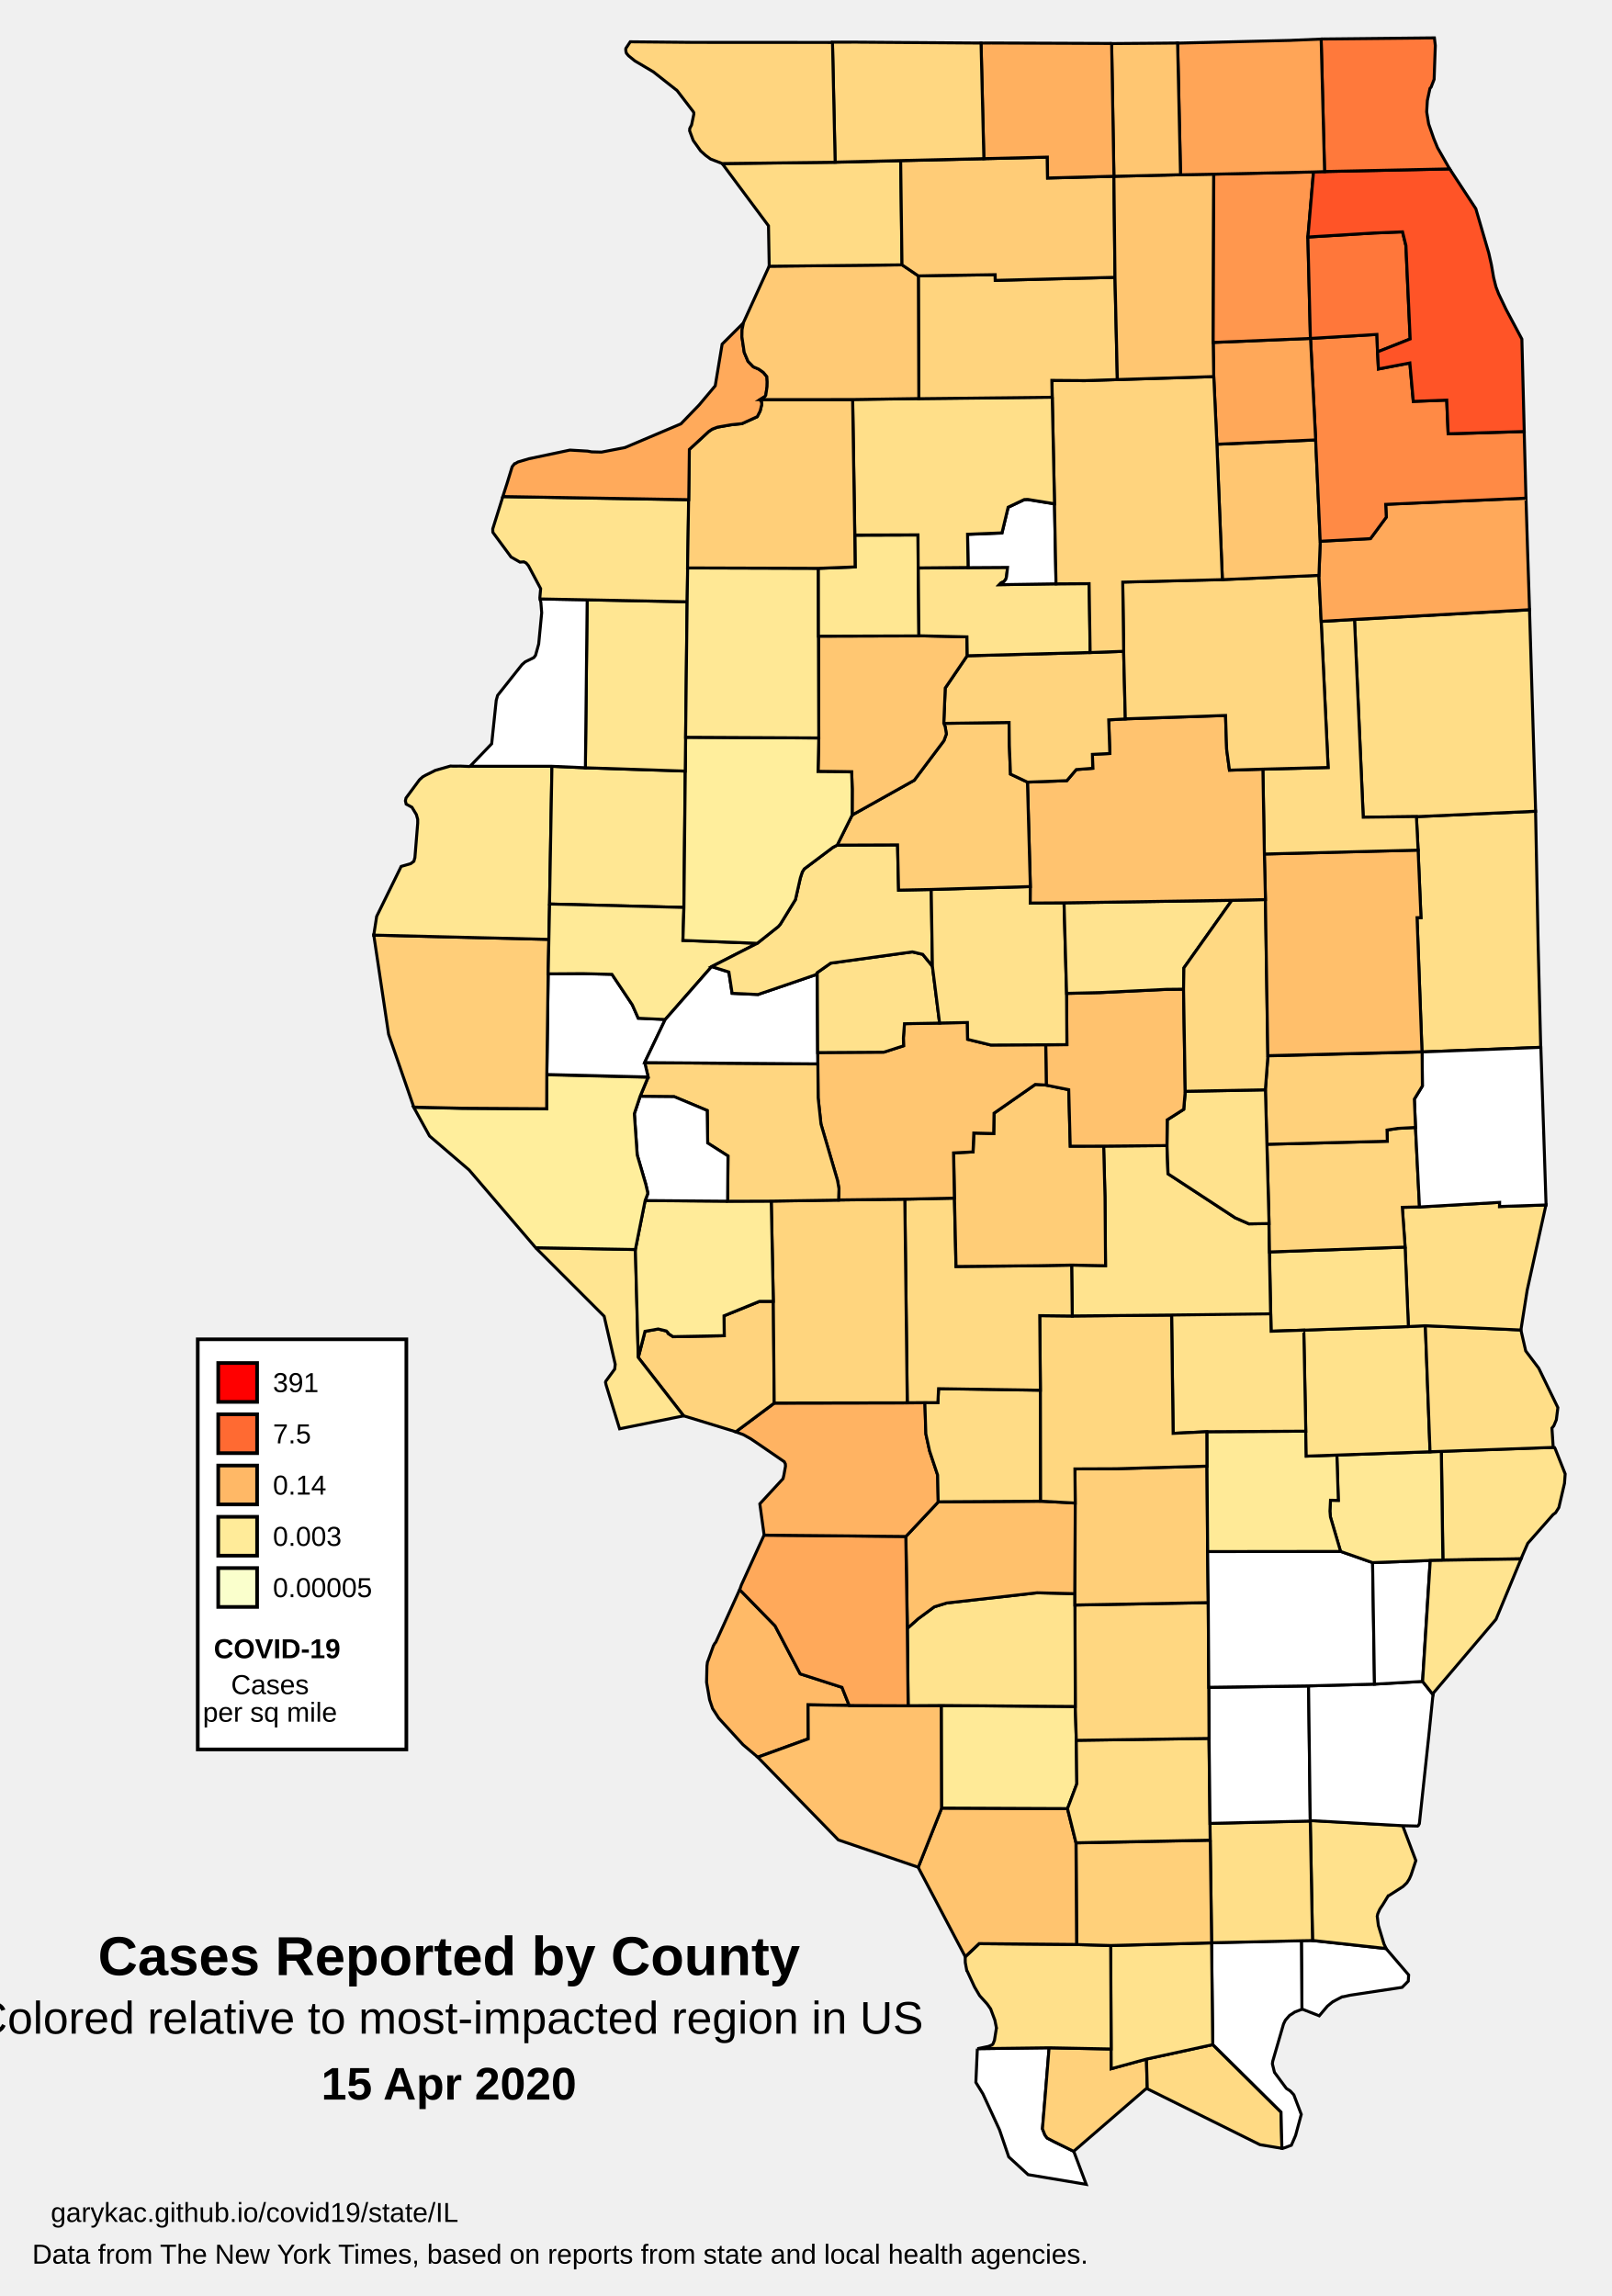
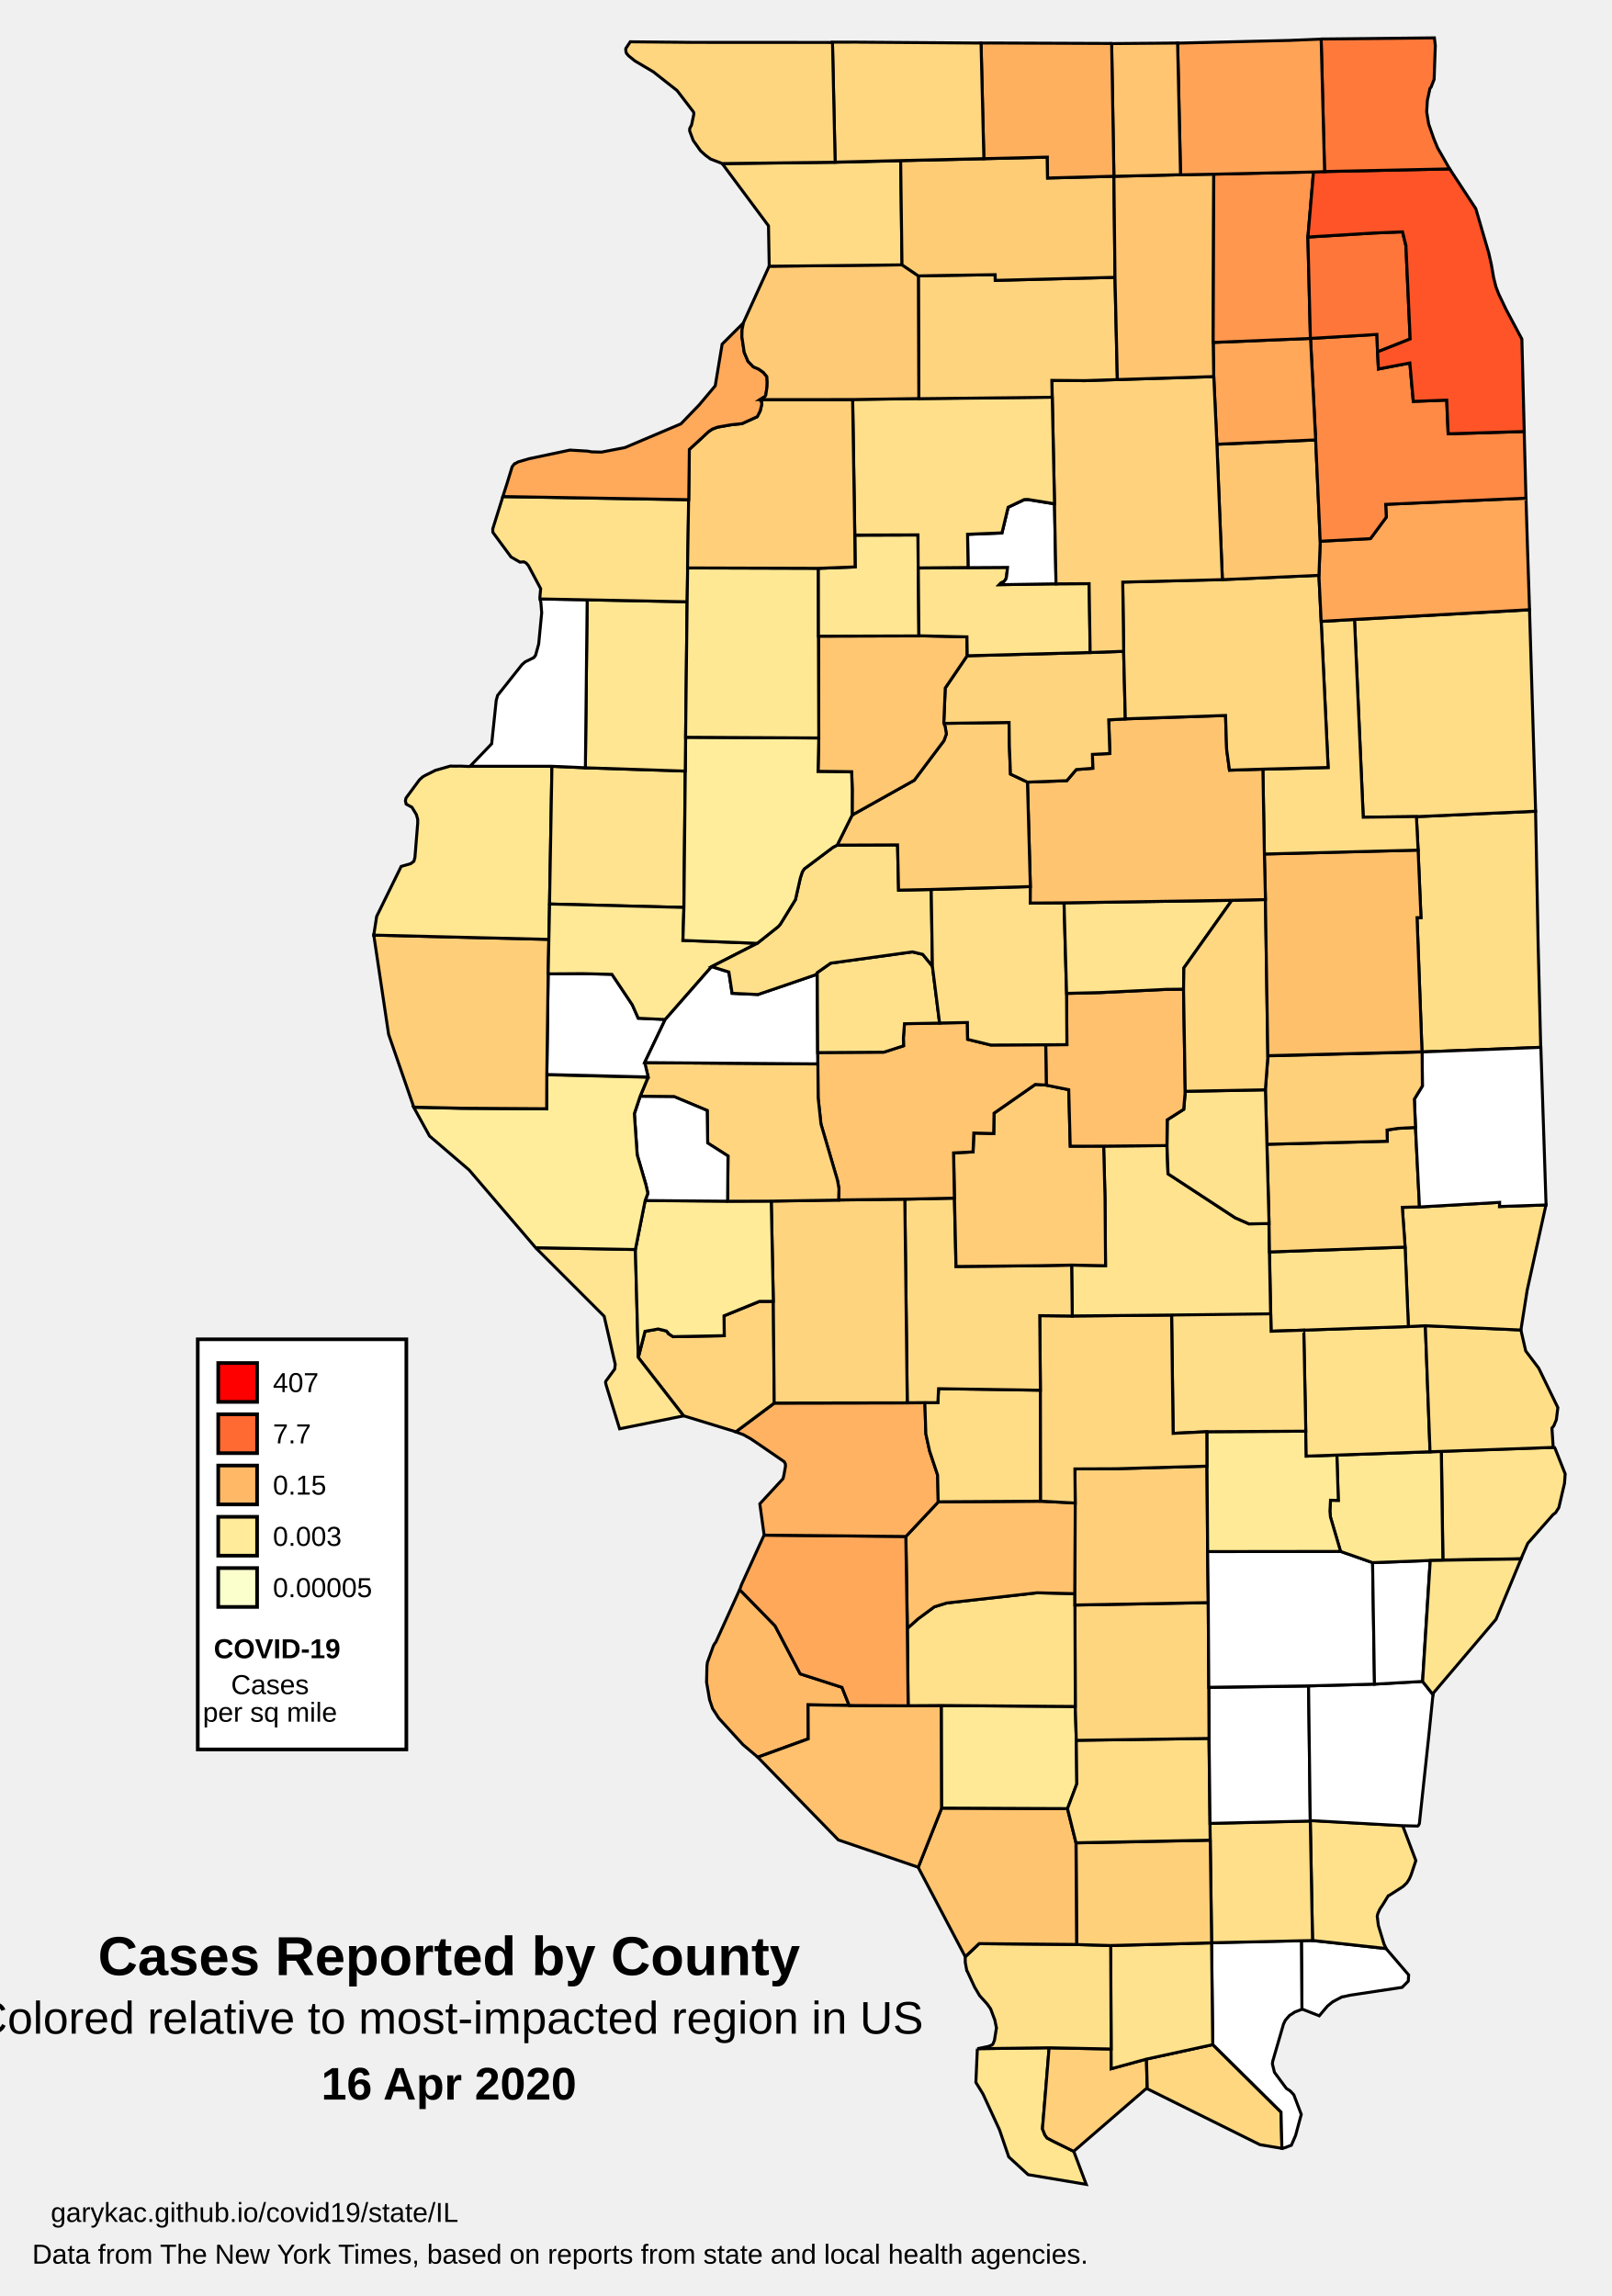
<svg xmlns="http://www.w3.org/2000/svg" width="440" height="627.07" version="1.0" id="svg2">
  <defs id="defs9439" />
  <style id="style6">
  #counties {fill:#d0d0d0;stroke:#000;stroke-width:.178;} 
  #borders {fill:none;stroke:#221e1f;stroke-width:.891;} 
  #separator {fill:none;stroke:#a9a9a9;stroke-width:2.318;}
  #legend-1 {fill:#ff0000;}
  #legend-2 {fill:#ff6a32;}
  #legend-3 {fill:#ffb866;}
  #legend-4 {fill:#ffeb99;}
  #legend-5 {fill:#faffcc;}
  #c17031 {fill:#ff5427;}
  #c17033 {fill:#ffde88;}
  #c17035 {fill:#ffe28d;}
-   #c17037 {fill:#ffc671;}
-   #c17039 {fill:#ffe38f;}
+   #c17037 {fill:#ffc570;}
+   #c17039 {fill:#ffe38e;}
  #c17199 {fill:#ffd07a;}
  #c17197 {fill:#ff8a45;}
  #c17195 {fill:#ffca75;}
-   #c17175 {fill:#ffe792;}
+   #c17175 {fill:#ffe692;}
  #c17177 {fill:#ffd781;}
  #c17173 {fill:#ffe38e;}
  #c17179 {fill:#ffce78;}
-   #c17189 {fill:#ffe38e;}
+   #c17189 {fill:#ffe08b;}
  #c17181 {fill:#ffe08a;}
  #c17183 {fill:#ffde88;}
  #c17185 {fill:#ffe490;}
  #c17187 {fill:#ffe692;}
  #c17165 {fill:#ffdf89;}
-   #c17163 {fill:#ffa95a;}
-   #c17161 {fill:#ffaa5b;}
-   #c17169 {fill:#ffea97;}
-   #c17153 {fill:#ffd17b;}
+   #c17163 {fill:#ffa85a;}
+   #c17161 {fill:#ffa95a;}
+   #c17169 {fill:#ffe996;}
+   #c17153 {fill:#ffcf79;}
  #c17157 {fill:#ffc16d;}
-   #c17159 {fill:#ffe895;}
-   #c17081 {fill:#ffd781;}
-   #c17083 {fill:#ffd37d;}
-   #c17085 {fill:#ffd57f;}
+   #c17159 {fill:#ffe894;}
+   #c17081 {fill:#ffd680;}
+   #c17083 {fill:#ffd47d;}
+   #c17085 {fill:#ffd680;}
  #c17087 {fill:#ffe28d;}
  #c17089 {fill:#ff974e;}
-   #c17149 {fill:#ffee9c;}
-   #c17147 {fill:#ffd983;}
+   #c17149 {fill:#ffed9b;}
+   #c17147 {fill:#ffd781;}
  #c17093 {fill:#ffa859;}
-   #c17091 {fill:#ffa95a;}
+   #c17091 {fill:#ffa859;}
  #c17097 {fill:#ff793b;}
-   #c17095 {fill:#ffe895;}
-   #c17099 {fill:#ffd47e;}
+   #c17095 {fill:#ffe894;}
+   #c17099 {fill:#ffd37d;}
  #c17139 {fill:#ffe28d;}
-   #c17131 {fill:#ffe38e;}
+   #c17131 {fill:#ffe08b;}
  #c17133 {fill:#ffba67;}
  #c17135 {fill:#ffda84;}
-   #c17137 {fill:#ffd680;}
-   #c17041 {fill:#ffd17b;}
-   #c17043 {fill:#ff773a;}
-   #c17049 {fill:#ffe18c;}
+   #c17137 {fill:#ffd57f;}
+   #c17041 {fill:#ffd07a;}
+   #c17043 {fill:#ff763a;}
+   #c17049 {fill:#ffde89;}
  #c17129 {fill:#ffe18c;}
  #c17123 {fill:#ffe38e;}
-   #c17121 {fill:#ffcf79;}
-   #c17127 {fill:#ffda84;}
-   #c17125 {fill:#ffe28d;}
-   #c17057 {fill:#ffee9c;}
+   #c17121 {fill:#ffcf7a;}
+   #c17127 {fill:#ffd781;}
+   #c17125 {fill:#ffe08a;}
+   #c17057 {fill:#ffed9b;}
  #c17055 {fill:#ffdd87;}
  #c17053 {fill:#ffdc86;}
-   #c17051 {fill:#ffd780;}
+   #c17051 {fill:#ffd781;}
  #c17059 {fill:#ffe18c;}
  #c17203 {fill:#ffd47e;}
  #c17201 {fill:#ffb05f;}
-   #c17117 {fill:#ffd57e;}
-   #c17115 {fill:#ffc26e;}
-   #c17113 {fill:#ffc36f;}
-   #c17111 {fill:#ffa557;}
+   #c17117 {fill:#ffd47e;}
+   #c17115 {fill:#ffc16d;}
+   #c17113 {fill:#ffc46f;}
+   #c17111 {fill:#ffa457;}
  #c17063 {fill:#ffc671;}
-   #c17061 {fill:#ffeb99;}
-   #c17067 {fill:#ffe692;}
+   #c17061 {fill:#ffeb98;}
+   #c17067 {fill:#ffe691;}
  #c17101 {fill:#ffe38e;}
  #c17103 {fill:#ffd47e;}
  #c17105 {fill:#ffd781;}
-   #c17107 {fill:#ffe18c;}
-   #c17109 {fill:#ffe793;}
-   #c17145 {fill:#ffea97;}
-   #c17141 {fill:#ffcc77;}
+   #c17107 {fill:#ffdf89;}
+   #c17109 {fill:#ffe38e;}
+   #c17145 {fill:#ffe996;}
+   #c17141 {fill:#ffcc76;}
  #c17143 {fill:#ffc772;}
-   #c17079 {fill:#ffe28c;}
+   #c17079 {fill:#ffe18c;}
  #c17075 {fill:#ffdd87;}
  #c17077 {fill:#ffc46f;}
  #c17073 {fill:#ffcf79;}
-   #c17001 {fill:#ffce79;}
+   #c17001 {fill:#ffce78;}
+   #c17003 {fill:#ffe590;}
  #c17005 {fill:#ffdc86;}
-   #c17007 {fill:#ffc671;}
-   #c17019 {fill:#ffbf6b;}
+   #c17007 {fill:#ffc570;}
+   #c17019 {fill:#ffc06c;}
  #c17013 {fill:#ffe591;}
  #c17011 {fill:#ffdf89;}
  #c17015 {fill:#ffdb85;}
-   #c17167 {fill:#ffc671;}
-   #c17027 {fill:#ffc16c;}
+   #c17167 {fill:#ffc570;}
+   #c17027 {fill:#ffc16d;}
  #c17025 {fill:#ffea97;}
  #c17023 {fill:#ffdf89;}
  #c17021 {fill:#ffcd77;}
  #c17029 {fill:#ffd680;}
-   #c17119 {fill:#ffb362;}
+   #c17119 {fill:#ffb261;}
 </style>
  <g id="layer1" style="display:inline" transform="translate(0,8.0273438e-6)">
    <g id="g10509" transform="translate(-822.816,-33.03965)">
      <rect y="398.82" x="876.817" height="112.008" width="56.966" id="rect10421" style="fill:#ffffff;fill-opacity:1;stroke:#000000;stroke-width:1;stroke-linecap:round;stroke-linejoin:miter;stroke-miterlimit:4;stroke-dasharray:none;stroke-dashoffset:0;stroke-opacity:1" />
      <rect y="405.301" x="882.409" height="10.615" width="10.615" id="legend-1" style="stroke:#000000;stroke-width:1" />
      <rect style="stroke:#000000;stroke-width:1" id="legend-2" width="10.615" height="10.615" x="882.409" y="419.301" />
      <rect y="433.301" x="882.409" height="10.615" width="10.615" id="legend-3" style="stroke:#000000;stroke-width:1" />
      <rect style="stroke:#000000;stroke-width:1" id="legend-4" width="10.615" height="10.615" x="882.409" y="447.301" />
      <rect y="461.301" x="882.409" height="10.615" width="10.615" id="legend-5" style="stroke:#000000;stroke-width:1" />
      <text id="text10456" y="413.239" x="897.338" style="font-style:normal;font-weight:normal;font-size:7.5px;line-height:125%;font-family:sans-serif;letter-spacing:0px;word-spacing:0px;fill:#000000;fill-opacity:1;stroke:none;stroke-width:1px;stroke-linecap:butt;stroke-linejoin:miter;stroke-opacity:1" xml:space="preserve">
-         <tspan style="font-style:normal;font-variant:normal;font-weight:normal;font-stretch:normal;font-family:Arial;-inkscape-font-specification:Arial" y="413.239" x="897.338" id="tspan10458">391</tspan>
+         <tspan style="font-style:normal;font-variant:normal;font-weight:normal;font-stretch:normal;font-family:Arial;-inkscape-font-specification:Arial" y="413.239" x="897.338" id="tspan10458">407</tspan>
      </text>
      <text xml:space="preserve" style="font-style:normal;font-weight:normal;font-size:7.5px;line-height:125%;font-family:sans-serif;letter-spacing:0px;word-spacing:0px;fill:#000000;fill-opacity:1;stroke:none;stroke-width:1px;stroke-linecap:butt;stroke-linejoin:miter;stroke-opacity:1" x="897.338" y="427.239" id="text10460">
-         <tspan id="tspan10462" x="897.338" y="427.239" style="font-style:normal;font-variant:normal;font-weight:normal;font-stretch:normal;font-family:Arial;-inkscape-font-specification:Arial">7.5</tspan>
+         <tspan id="tspan10462" x="897.338" y="427.239" style="font-style:normal;font-variant:normal;font-weight:normal;font-stretch:normal;font-family:Arial;-inkscape-font-specification:Arial">7.7</tspan>
      </text>
      <text id="text10464" y="441.239" x="897.338" style="font-style:normal;font-weight:normal;font-size:7.5px;line-height:125%;font-family:sans-serif;letter-spacing:0px;word-spacing:0px;fill:#000000;fill-opacity:1;stroke:none;stroke-width:1px;stroke-linecap:butt;stroke-linejoin:miter;stroke-opacity:1" xml:space="preserve">
-         <tspan style="font-style:normal;font-variant:normal;font-weight:normal;font-stretch:normal;font-family:Arial;-inkscape-font-specification:Arial" y="441.239" x="897.338" id="tspan10466">0.14</tspan>
+         <tspan style="font-style:normal;font-variant:normal;font-weight:normal;font-stretch:normal;font-family:Arial;-inkscape-font-specification:Arial" y="441.239" x="897.338" id="tspan10466">0.15</tspan>
      </text>
      <text xml:space="preserve" style="font-style:normal;font-weight:normal;font-size:7.5px;line-height:125%;font-family:sans-serif;letter-spacing:0px;word-spacing:0px;fill:#000000;fill-opacity:1;stroke:none;stroke-width:1px;stroke-linecap:butt;stroke-linejoin:miter;stroke-opacity:1" x="897.338" y="455.239" id="text10468">
        <tspan id="tspan10470" x="897.338" y="455.239" style="font-style:normal;font-variant:normal;font-weight:normal;font-stretch:normal;font-family:Arial;-inkscape-font-specification:Arial">0.003</tspan>
      </text>
      <text id="text10472" y="469.239" x="897.338" style="font-style:normal;font-weight:normal;font-size:7.5px;line-height:125%;font-family:sans-serif;letter-spacing:0px;word-spacing:0px;fill:#000000;fill-opacity:1;stroke:none;stroke-width:1px;stroke-linecap:butt;stroke-linejoin:miter;stroke-opacity:1" xml:space="preserve">
        <tspan style="font-style:normal;font-variant:normal;font-weight:normal;font-stretch:normal;font-family:Arial;-inkscape-font-specification:Arial" y="469.239" x="897.338" id="tspan10474">0.00005</tspan>
      </text>
      <g transform="translate(0,-2.192453)" id="g10492">
        <text xml:space="preserve" style="font-style:normal;font-weight:normal;font-size:7.5px;line-height:125%;font-family:sans-serif;text-align:center;letter-spacing:0px;word-spacing:0px;text-anchor:middle;fill:#000000;fill-opacity:1;stroke:none;stroke-width:1px;stroke-linecap:butt;stroke-linejoin:miter;stroke-opacity:1" x="905.319" y="497.919" id="text10480">
          <tspan id="tspan10482" x="905.319" y="497.919" style="font-style:normal;font-variant:normal;font-weight:normal;font-stretch:normal;font-family:Arial;-inkscape-font-specification:Arial;text-align:center;text-anchor:middle">Cases</tspan>
        </text>
        <text id="text10484" y="505.458" x="905.319" style="font-style:normal;font-weight:normal;font-size:7.5px;line-height:125%;font-family:sans-serif;text-align:center;letter-spacing:0px;word-spacing:0px;text-anchor:middle;fill:#000000;fill-opacity:1;stroke:none;stroke-width:1px;stroke-linecap:butt;stroke-linejoin:miter;stroke-opacity:1" xml:space="preserve">
          <tspan style="font-style:normal;font-variant:normal;font-weight:normal;font-stretch:normal;font-family:Arial;-inkscape-font-specification:Arial;text-align:center;text-anchor:middle" y="505.458" x="905.319" id="tspan10486">per sq mile</tspan>
        </text>
      </g>
      <text id="text10488" y="485.919" x="905.319" style="font-style:normal;font-weight:normal;font-size:7.5px;line-height:125%;font-family:sans-serif;text-align:center;letter-spacing:0px;word-spacing:0px;text-anchor:middle;fill:#000000;fill-opacity:1;stroke:none;stroke-width:1px;stroke-linecap:butt;stroke-linejoin:miter;stroke-opacity:1" xml:space="preserve">
        <tspan style="font-style:normal;font-variant:normal;font-weight:bold;font-stretch:normal;font-family:Arial;-inkscape-font-specification:'Arial Bold';text-align:center;text-anchor:middle" y="485.919" x="905.319" id="tspan10490">COVID-19</tspan>
      </text>
    </g>
    <text xml:space="preserve" style="font-style:normal;font-weight:normal;font-size:7.5px;line-height:125%;font-family:sans-serif;text-align:center;letter-spacing:0px;word-spacing:0px;text-anchor:middle;fill:#000000;fill-opacity:1;stroke:none;stroke-width:1px;stroke-linecap:butt;stroke-linejoin:miter;stroke-opacity:1" x="157.849" y="618.237" id="text10498">
      <tspan id="tspan10500" x="157.849" y="618.237" style="font-style:normal;font-variant:normal;font-weight:normal;font-stretch:normal;font-family:Arial;-inkscape-font-specification:Arial;text-align:center;text-anchor:middle">Data from The New York Times, based on reports from state and local health agencies.</tspan>
    </text>
    <g id="g10510" transform="translate(-532.1629,-19.21701)">
      <text xml:space="preserve" style="font-style:normal;font-weight:normal;font-size:7.5px;line-height:125%;font-family:sans-serif;text-align:center;letter-spacing:0px;word-spacing:0px;text-anchor:middle;fill:#000000;fill-opacity:1;stroke:none;stroke-width:1px;stroke-linecap:butt;stroke-linejoin:miter;stroke-opacity:1" x="661.613" y="558.64" id="text10502">
        <tspan id="tspan10504" x="661.613" y="558.64" style="font-style:normal;font-variant:normal;font-weight:bold;font-stretch:normal;font-size:15px;font-family:Arial;-inkscape-font-specification:'Arial Bold';text-align:center;text-anchor:middle">Cases Reported by County</tspan>
      </text>
      <text id="text10506" y="574.64" x="661.57" style="font-style:normal;font-weight:normal;font-size:7.5px;line-height:125%;font-family:sans-serif;text-align:center;letter-spacing:0px;word-spacing:0px;text-anchor:middle;fill:#000000;fill-opacity:1;stroke:none;stroke-width:1px;stroke-linecap:butt;stroke-linejoin:miter;stroke-opacity:1" xml:space="preserve">
        <tspan style="font-style:normal;font-variant:normal;font-weight:normal;font-stretch:normal;font-size:12.5px;font-family:Arial;-inkscape-font-specification:Arial;text-align:center;text-anchor:middle" y="574.64" x="661.57" id="tspan10508">Colored relative to most-impacted region in US</tspan>
      </text>
      <text xml:space="preserve" style="font-style:normal;font-weight:normal;font-size:7.5px;line-height:125%;font-family:sans-serif;text-align:center;letter-spacing:0px;word-spacing:0px;text-anchor:middle;fill:#000000;fill-opacity:1;stroke:none;stroke-width:1px;stroke-linecap:butt;stroke-linejoin:miter;stroke-opacity:1" x="661.57" y="592.64" id="text10536">
-         <tspan id="tspan10538" x="661.57" y="592.64" style="font-style:normal;font-variant:normal;font-weight:bold;font-stretch:normal;font-size:12.5px;font-family:Arial;-inkscape-font-specification:'Arial Bold';text-align:center;text-anchor:middle">15 Apr 2020</tspan>
+         <tspan id="tspan10538" x="661.57" y="592.64" style="font-style:normal;font-variant:normal;font-weight:bold;font-stretch:normal;font-size:12.5px;font-family:Arial;-inkscape-font-specification:'Arial Bold';text-align:center;text-anchor:middle">16 Apr 2020</tspan>
      </text>
    </g>
    <text id="text10516" y="606.842" x="13.866" style="font-style:normal;font-weight:normal;font-size:7.5px;line-height:125%;font-family:sans-serif;text-align:end;letter-spacing:0px;word-spacing:0px;text-anchor:end;fill:#000000;fill-opacity:1;stroke:none;stroke-width:1px;stroke-linecap:butt;stroke-linejoin:miter;stroke-opacity:1" xml:space="preserve">
      <tspan style="font-style:normal;font-variant:normal;font-weight:normal;font-stretch:normal;font-family:Arial;-inkscape-font-specification:Arial;text-align:start;text-anchor:start" y="606.842" x="13.866" id="tspan10518">garykac.github.io/covid19/state/IL</tspan>
    </text>
  </g>
  <g id="layer2" style="display:inline;fill:#ffffff;stroke:#000000;stroke-width:0.178" transform="translate(0,8.0273438e-6)">
    <g id="g29565" transform="matrix(4.569579,0.2685224,-0.2685224,4.569579,-2577.19,-1092.205)">
      <path id="c17183" d="m 670.36,248.437 0.594,7.604 0.513,6.115 -7.055,0.69 -0.765,-7.971 0.234,-0.02 -0.408,-4.01 -0.218,-1.993 7.078,-0.74 0.027,0.328" style="stroke:#000000" />
      <path id="c17075" d="m 658.88,237.327 10.389,-1.191 1.068,11.974 -7.078,0.74 -3.166,0.225 -1.212,-11.748" style="stroke:#000000" />
      <path id="c17003" d="m 641.42,323.767 4.274,-0.306 -0.055,2.515 -0.057,2.338 0.169,0.362 0.144,0.171 0.444,0.2 1.182,0.497 0.858,1.927 -3.496,-0.376 -1.214,-0.989 -0.642,-1.575 -1.116,-2.089 -0.46,-0.658 -0.03,-2.017" style="stroke:#000000" />
      <path id="c17153" d="m 645.69,323.467 3.696,-0.145 0.076,1.171 2.063,-0.697 0.153,1.768 -0.098,0.03 -4.063,3.953 -1.182,-0.497 -0.444,-0.2 -0.144,-0.171 -0.169,-0.362 0.057,-2.338 0.055,-2.515" style="stroke:#000000" />
      <path id="c17127" d="m 651.53,323.797 3.896,-1.092 4.307,3.791 0.178,2.145 -1.325,-0.141 -6.903,-2.935 -0.153,-1.768" style="stroke:#000000" />
      <path id="c17069" d="m 661,316.157 4.413,0.223 1.435,1.487 0,0.371 -0.344,0.392 -0.184,0.04 -2.509,0.531 -0.378,0.08 -0.312,0.09 -0.114,0.03 -0.039,0 -0.435,0.264 -0.087,0.06 -0.016,0 -0.307,0.283 -0.456,0.608 -1.054,-0.344 -0.273,-4.081 0.66,-0.05" style="stroke:#000000" />
      <path id="c17151" d="m 660.34,316.207 0.273,4.081 -0.112,0.05 -0.312,0.143 -0.128,0.1 -0.162,0.114 -0.234,0.303 -0.095,0.227 -0.515,2.264 -0.011,0.153 0.155,0.498 0.763,0.916 0.242,0.137 0.225,0.216 0.513,1.141 -0.266,1.277 -0.216,0.595 -0.419,0.185 -0.135,0.02 -0.178,-2.145 -4.307,-3.791 -0.424,-6.059 5.343,-0.434" style="stroke:#000000" />
      <path id="c17087" d="m 655,316.647 0.424,6.059 -3.896,1.092 -2.063,0.697 -0.076,-1.171 -0.392,-6.163 6.003,-0.513" style="stroke:#000000" />
      <path id="c17181" d="m 649,317.157 0.392,6.163 -3.696,0.145 -4.274,0.306 0.658,-0.176 0.209,-0.107 0.016,-0.02 0.018,-0.02 0.014,-0.02 0.073,-0.218 0.071,-0.708 0.009,-0.03 -0.009,-0.02 -0.103,-0.387 -0.009,-0.04 -0.007,-0.02 -0.289,-0.651 -0.225,-0.282 -0.476,-0.467 -0.337,-0.504 -0.513,-0.958 -0.007,0 -0.114,-0.46 -0.016,-0.209 0,-0.137 0.78,-0.828 5.81,-0.29 2.025,-0.06" style="stroke:#000000" />
      <path id="c17059" d="m 665.97,308.997 0.907,2.035 -0.234,0.875 -0.087,0.234 -0.136,0.247 -0.218,0.236 -0.836,0.608 -0.014,0 -0.291,0.547 -0.146,0.248 -0.023,0.05 -0.096,0.256 -0.025,0.161 0.009,0.03 0.095,0.52 0.011,0.02 0.385,1.045 0.146,0.264 -4.413,-0.223 -0.554,-7.121 0,-0.02 5.52,-0.02" style="stroke:#000000" />
      <path id="c17165" d="m 660.45,309.037 0.554,7.121 -0.66,0.05 -5.343,0.434 -0.442,-6.109 -0.071,-1.003 5.962,-0.491" style="stroke:#000000" />
      <path id="c17199" d="m 654.56,310.537 0.442,6.109 -6.003,0.513 -2.025,0.06 -0.394,-6.051 7.98,-0.626" style="stroke:#000000" />
      <path id="c17077" d="m 638.45,309.567 7.497,-0.41 0.626,2.007 0.394,6.051 -5.81,0.29 -0.78,0.828 -3.116,-5.16 1.189,-3.606" style="stroke:#000000" />
      <path id="c17133" d="m 625.66,297.257 2.232,2.032 1.666,2.773 2.536,0.656 0.492,1.054 -2.453,0.107 0.13,2.025 -2.943,1.269 -0.913,-0.683 -1.512,-1.47 -0.046,-0.05 -0.057,-0.08 -0.33,-0.451 -0.209,-0.515 -0.241,-1.034 -0.034,-0.965 0.016,-0.233 0.034,-0.1 0.262,-0.892 0.08,-0.16 0.05,-0.06 1.239,-3.222" style="stroke:#000000" />
      <path id="c17157" d="m 638.08,303.457 0.376,6.107 -1.189,3.606 -4.855,-1.347 -5.088,-4.645 2.943,-1.269 -0.13,-2.025 2.453,-0.107 3.51,-0.191 1.979,-0.129" style="stroke:#000000" />
      <path id="c17145" d="m 638.08,303.457 7.977,-0.411 0.18,2.009 0.184,2.591 -0.467,1.508 -7.497,0.41 -0.376,-6.107" style="stroke:#000000" />
      <path id="c17055" d="m 654.13,304.477 0.426,6.058 -7.98,0.626 -0.626,-2.007 0.467,-1.508 -0.184,-2.591 7.897,-0.578" style="stroke:#000000" />
      <path id="c17065" d="m 659.88,301.007 0.572,8.019 0,0.02 -5.962,0.491 -0.355,-5.055 -0.194,-3.038 5.939,-0.433" style="stroke:#000000" />
      <path id="c17193" d="m 666.65,300.337 0.667,0.747 -0.103,2.411 -0.257,5.325 -0.048,0.1 -0.011,0.02 -0.039,0.03 -0.03,0 -0.861,0.03 -5.52,0.02 -0.572,-8.019 3.922,-0.337 2.853,-0.33" style="stroke:#000000" />
      <path id="c17081" d="m 653.61,296.397 0.328,5.045 0.194,3.038 -7.897,0.578 -0.18,-2.009 -0.378,-6.043 7.932,-0.609" style="stroke:#000000" />
      <path id="c17189" d="m 645.64,296.327 0.039,0.674 0.378,6.043 -7.977,0.411 -1.979,0.129 -0.321,-4.605 0.61,-0.612 0.916,-0.763 0.724,-0.273 5.35,-0.925 2.259,-0.08" style="stroke:#000000" />
      <path id="c17027" d="m 643.28,290.937 2.065,-0.01 0.298,5.4 -2.259,0.08 -5.35,0.925 -0.724,0.273 -0.916,0.763 -0.61,0.612 -0.41,-5.472 1.808,-2.17 6.099,-0.396" style="stroke:#000000" />
      <path id="c17163" d="m 626.92,293.927 8.447,-0.417 0.41,5.472 0.321,4.605 -3.51,0.191 -0.492,-1.054 -2.536,-0.656 -1.666,-2.773 -2.232,-2.032 0.08,-0.284 1.179,-3.052" style="stroke:#000000" />
      <path id="c17119" d="m 636.04,285.477 0.169,1.863 0.282,1.003 0.562,1.407 0.128,1.592 -1.808,2.17 -8.447,0.417 -0.367,-1.85 1.294,-1.58 0.039,-0.218 0.064,-0.531 -0.016,-0.135 -0.073,-0.129 -1.744,-1.053 -0.339,-0.2 -0.449,-0.216 -0.458,-0.139 2.195,-1.849 7.923,-0.479 1.045,-0.07" style="stroke:#000000" />
      <path id="c17005" d="m 642.87,284.327 0.403,6.61 -6.099,0.396 -0.128,-1.592 -0.562,-1.407 -0.282,-1.003 -0.169,-1.863 0.775,-0.042 -0.007,-0.835 6.069,-0.265" style="stroke:#000000" />
      <path id="c17121" d="m 645.34,290.927 -0.137,-2.032 2.453,-0.154 5.399,-0.474 0.339,5.087 0.216,3.038 -7.932,0.609 -0.039,-0.674 -0.298,-5.4" style="stroke:#000000" />
      <path id="c17191" d="m 661.31,292.877 1.952,0.557 0.538,7.231 -3.922,0.337 -5.939,0.433 -0.328,-5.045 -0.216,-3.038 7.914,-0.475" style="stroke:#000000" />
      <path id="c17047" d="m 666.68,293.107 -0.032,7.231 -2.853,0.33 -0.538,-7.231 3.423,-0.33" style="stroke:#000000" />
      <path id="c17101" d="m 673.62,285.947 0.073,0 0.039,0.06 0.685,1.471 -0.007,0.562 -0.251,1.462 -0.177,0.322 -0.143,0.12 -1.407,1.799 -0.346,0.941 -4.646,0.348 -0.474,-6.47 6.654,-0.628" style="stroke:#000000" />
      <path id="c17159" d="m 666.96,286.577 0.474,6.47 -0.754,0.06 -3.423,0.33 -1.952,-0.557 -0.724,-2.018 -0.05,-0.344 -0.005,-0.651 0.467,-0.02 -0.244,-2.692 5.545,-0.522 0.667,-0.06" style="stroke:#000000" />
      <path id="c17025" d="m 652.93,286.217 5.891,-0.378 0.118,1.487 1.817,-0.17 0.244,2.692 -0.467,0.02 0.005,0.651 0.05,0.344 0.724,2.018 -7.914,0.475 -0.339,-5.087 -0.128,-2.048" style="stroke:#000000" />
      <path id="c17079" d="m 664.56,279.247 1.013,-0.11 0.722,7.495 -7.362,0.694 -0.592,-7.499 6.219,-0.58" style="stroke:#000000" />
      <path id="c17033" d="m 665.57,279.137 5.705,-0.08 0.362,1.235 0.836,0.983 1.276,2.28 -0.048,0.733 -0.128,0.363 -0.105,0.145 0.144,1.146 -6.654,0.628 -0.667,0.06 -0.722,-7.495" style="stroke:#000000" />
      <path id="c17023" d="m 664.8,272.087 4.757,-0.554 0.011,0.247 2.763,-0.256 -0.82,5.143 -0.234,2.395 -5.705,0.08 -1.013,0.11 -0.474,-4.724 -0.307,-2.357 1.022,-0.086" style="stroke:#000000" />
      <path id="c17035" d="m 664.09,274.527 0.474,4.724 -8.16,0.759 -0.374,-4.719 8.06,-0.764" style="stroke:#000000" />
      <path id="c17049" d="m 656.32,278.977 0.084,1.034 1.943,-0.181 0.474,6.01 -5.891,0.378 -2,0.217 -0.506,-7.04" style="stroke:#000000" />
      <path id="c17051" d="m 650.42,279.397 0.506,7.04 2,-0.217 0.128,2.048 -5.399,0.474 -2.453,0.154 0.137,2.032 -2.065,0.01 -0.403,-6.61 -0.299,-4.441 1.938,-0.091 5.908,-0.403" style="stroke:#000000" />
      <path id="c17173" d="m 645.78,269.567 3.769,-0.256 0.16,1.681 4.154,2.385 0.843,0.312 1.191,-0.09 0.127,1.688 0.289,3.687 -5.896,0.418 -5.908,0.403 -0.216,-3.03 2.018,-0.08 -0.273,-4.088 -0.259,-3.031" style="stroke:#000000" />
      <path id="c17135" d="m 634.13,273.427 2.947,-0.236 0.333,4.067 4.917,-0.337 1.966,-0.152 0.216,3.03 -1.938,0.091 0.299,4.441 -6.069,0.265 0.007,0.835 -0.775,0.042 -1.045,0.07 -0.859,-12.118" style="stroke:#000000" />
      <path id="c17083" d="m 626.66,279.967 0.41,6.056 -2.195,1.849 -3.165,-0.77 -2.899,-3.311 0.31,-1.583 0.779,-0.185 0.492,0.09 0.102,0.09 0.011,0.05 0.303,0.175 3.047,-0.239 -0.082,-1.182 2.059,-0.983 0.827,-0.05" style="stroke:#000000" />
      <path id="c17117" d="m 630.18,273.707 3.947,-0.279 0.859,12.118 -7.923,0.479 -0.41,-6.056 -0.474,-5.964 4.001,-0.298" style="stroke:#000000" />
      <path id="c17013" d="m 612.32,277.607 5.944,-0.241 0.549,6.429 2.899,3.311 -3.767,0.995 -0.956,-2.562 -0.045,-0.161 0.018,-0.07 0.483,-0.747 0.014,-0.289 -0.827,-2.82 -4.313,-3.833" style="stroke:#000000" />
      <path id="c17061" d="m 626.18,274.007 0.474,5.964 -0.827,0.05 -2.059,0.983 0.082,1.182 -3.047,0.239 -0.303,-0.175 -0.011,-0.05 -0.102,-0.09 -0.492,-0.09 -0.779,0.185 -0.31,1.583 -0.549,-6.429 0.41,-2.949 4.91,-0.249 2.603,-0.161" style="stroke:#000000" />
      <path id="c17021" d="m 642.16,266.137 1.351,0.191 0.287,3.359 1.986,-0.12 0.259,3.031 0.273,4.088 -2.018,0.08 -1.966,0.152 -4.917,0.337 -0.333,-4.067 -0.207,-2.69 1.156,-0.127 -0.02,-1.127 1.186,-0.039 -0.049,-1.215 2.355,-1.856 0.658,0" style="stroke:#000000" />
      <path id="c17029" d="m 655.5,268.887 7.162,-0.603 -0.055,-0.667 0.649,-0.137 1.036,-0.116 0.515,4.721 -1.022,0.086 0.307,2.357 -8.06,0.764 -0.127,-1.688 -0.405,-4.717" style="stroke:#000000" />
      <path id="c17045" d="m 664.42,262.847 7.055,-0.69 0.587,6.364 0.275,3.004 -2.763,0.256 -0.011,-0.247 -4.757,0.554 -0.515,-4.721 -0.168,-1.683 0.433,-0.813 -0.136,-2.024" style="stroke:#000000" />
      <path id="c17041" d="m 655.25,263.617 9.169,-0.771 0.136,2.024 -0.433,0.813 0.168,1.683 -1.036,0.116 -0.649,0.137 0.055,0.667 -7.162,0.603 -0.28,-3.238 0.032,-2.034" style="stroke:#000000" />
      <path id="c17139" d="m 655.22,265.647 0.28,3.238 0.405,4.717 -1.191,0.09 -0.843,-0.312 -4.154,-2.385 -0.16,-1.681 -0.073,-1.534 0.945,-0.684 0.027,-1.074 4.766,-0.371" style="stroke:#000000" />
      <path id="c17115" d="m 649.99,259.947 0.458,6.076 -0.027,1.074 -0.945,0.684 0.073,1.534 -3.769,0.256 -1.986,0.12 -0.287,-3.359 -1.351,-0.191 -0.176,-2.403 1.26,-0.083 -0.199,-3.051 2.018,-0.168 3.912,-0.421 1.02,-0.07" style="stroke:#000000" />
      <path id="c17167" d="m 635.58,262.807 1.656,-0.128 0.073,1.004 1.398,0.256 3.27,-0.208 0.176,2.403 -0.658,0 -2.355,1.856 0.049,1.215 -1.186,0.039 0.02,1.127 -1.156,0.127 0.207,2.69 -2.947,0.236 -3.947,0.279 -0.016,-0.673 -0.119,-0.498 -1.18,-3.296 -0.259,-1.543 -0.136,-2.025 -0.048,-0.676 3.938,-0.256 1.155,-0.448 -0.039,-0.467 0.014,-0.852 2.09,-0.161" style="stroke:#000000" />
      <path id="c17137" d="m 618.16,266.207 10.317,-0.531 0.136,2.025 0.259,1.543 1.18,3.296 0.119,0.498 0.016,0.673 -4.001,0.298 -2.603,0.161 -0.136,-2.692 -1.254,-0.701 -0.144,-1.935 -2.009,-0.707 -2.033,0.1 0.408,-1.173 -0.257,-0.853" style="stroke:#000000" />
      <path id="c17171" d="m 623.58,274.167 -4.91,0.249 0.128,-0.41 -0.007,-0.09 -0.137,-0.466 -0.617,-1.727 -0.314,-2.444 0.282,-1.052 2.033,-0.1 2.009,0.707 0.144,1.935 1.254,0.701 0.136,2.692" style="stroke:#000000" />
      <path id="c17149" d="m 618.41,267.057 -0.408,1.173 -0.282,1.052 0.314,2.444 0.617,1.727 0.137,0.466 0.007,0.09 -0.128,0.41 -0.41,2.949 -5.944,0.241 -4.234,-4.397 -2.478,-1.886 -1.043,-1.656 2.885,-0.104 5.037,-0.265 -0.112,-2.033 6.044,-0.208" style="stroke:#000000" />
      <path id="c17009" d="m 612.1,261.247 2.05,-0.135 1.751,-0.06 1.319,1.745 0.401,0.778 1.613,-0.02 -1.075,2.637 0.257,0.853 -6.044,0.208 -0.273,-6.012" style="stroke:#000000" />
      <path id="c17001" d="m 612.02,259.197 0.078,2.05 0.273,6.012 0.112,2.033 -5.037,0.265 -2.885,0.104 -1.753,-4.249 -1.23,-5.858 10.44,-0.357" style="stroke:#000000" />
      <path id="c17067" d="m 606.72,249.157 4.878,-0.284 0.339,8.214 0.08,2.111 -10.44,0.357 0.107,-1.125 1.284,-3.062 0.531,-0.187 0.025,-0.01 0.184,-0.153 0.041,-0.202 0.007,-0.01 0.046,-2.068 -0.014,-0.232 -0.096,-0.28 -0.289,-0.419 -0.355,-0.167 -0.057,-0.193 0.027,-0.171 0.731,-1.123 0.064,-0.07 0.064,-0.06 0.053,-0.06 0.153,-0.1 0.435,-0.248 0.103,-0.06 0.025,-0.02 0.909,-0.319 0.144,0 0.458,-0.03 0.562,-0.01" style="stroke:#000000" />
      <path id="c17109" d="m 613.59,248.847 5.96,-0.153 0.396,8.131 -8.01,0.266 -0.339,-8.214 1.993,-0.03" style="stroke:#000000" />
      <path id="c17169" d="m 611.94,257.087 8.01,-0.266 0.056,1.966 4.435,-0.086 -2.628,1.544 -2.58,3.317 -1.613,0.02 -0.401,-0.778 -1.319,-1.745 -1.751,0.06 -2.05,0.135 -0.159,-4.161" style="stroke:#000000" />
      <path id="c17017" d="m 621.81,260.247 1.043,0.261 0.267,1.258 1.558,-0.02 0.032,-0.02 1.736,-0.708 1.601,-0.658 0.071,-0.128 0.305,4.763 0.048,0.676 -10.317,0.531 1.075,-2.637 2.58,-3.317" style="stroke:#000000" />
      <path id="c17129" d="m 628.12,260.237 0.77,-0.61 4.821,-0.956 0.626,0.111 0.62,0.675 0.626,3.359 -2.09,0.161 -0.014,0.852 0.039,0.467 -1.155,0.448 -3.938,0.256 -0.305,-4.763" style="stroke:#000000" />
      <path id="c17125" d="m 628.86,252.577 3.598,-0.225 0.218,2.691 1.943,-0.154 0.339,4.566 -0.62,-0.675 -0.626,-0.111 -4.821,0.956 -0.77,0.61 -0.071,0.128 -1.601,0.658 -1.736,0.708 -0.032,0.02 -1.558,0.02 -0.267,-1.258 -1.043,-0.261 2.628,-1.544 1.198,-1.075 0.112,-0.147 0.813,-1.517 0.216,-1.309 0.096,-0.363 0.105,-0.187 1.629,-1.38 0.251,-0.152" style="stroke:#000000" />
      <path id="c17107" d="m 640.51,254.367 0.05,0.982 2.013,-0.13 0.467,5.383 0.199,3.051 -1.26,0.083 -3.27,0.208 -1.398,-0.256 -0.073,-1.004 -1.656,0.128 -0.626,-3.359 -0.339,-4.566 5.892,-0.52" style="stroke:#000000" />
      <path id="c17039" d="m 652.56,254.477 -2.622,4.196 0.054,1.269 -1.02,0.07 -3.912,0.421 -2.018,0.168 -0.467,-5.383 9.984,-0.74" style="stroke:#000000" />
      <path id="c17147" d="m 652.56,254.477 1.999,-0.16 0.69,9.296 -0.032,2.034 -4.766,0.371 -0.458,-6.076 -0.054,-1.269 2.622,-4.196" style="stroke:#000000" />
      <path id="c17019" d="m 654.33,251.607 9.144,-0.771 0.408,4.01 -0.234,0.02 0.765,7.971 -9.169,0.771 -0.69,-9.296 -0.225,-2.708" style="stroke:#000000" />
      <path id="c17053" d="m 656.9,237.557 1.979,-0.234 1.212,11.748 3.166,-0.225 0.218,1.993 -9.144,0.771 -0.385,-5.048 3.88,-0.328 -0.925,-8.677" style="stroke:#000000" />
      <path id="c17113" d="m 645.58,244.047 5.957,-0.553 0.184,2.009 0.241,1.236 1.986,-0.177 0.385,5.048 0.225,2.708 -1.999,0.16 -9.984,0.74 -2.013,0.13 -0.05,-0.982 -0.538,-6.212 2.341,-0.226 0.522,-0.693 0.977,-0.134 -0.07,-0.828 1.035,-0.112 -0.184,-2 0.986,-0.114" style="stroke:#000000" />
      <path id="c17179" d="m 634.78,244.947 3.888,-0.282 0.096,1.352 0.169,1.72 1.038,0.417 0.538,6.212 -5.892,0.52 -1.943,0.154 -0.218,-2.691 -3.598,0.225 0.784,-1.842 3.578,-2.289 1.629,-2.46 0.121,-0.408 -0.095,-0.427 -0.098,-0.201" style="stroke:#000000" />
      <path id="c17203" d="m 643.25,240.217 1.992,-0.192 0.337,4.024 -0.986,0.114 0.184,2 -1.035,0.112 0.07,0.828 -0.977,0.134 -0.522,0.693 -2.341,0.226 -1.038,-0.417 -0.169,-1.72 -0.096,-1.352 -3.888,0.282 -0.036,-2.106 1.193,-2 7.313,-0.626" style="stroke:#000000" />
      <path id="c17143" d="m 632.99,239.817 2.864,-0.104 0.085,1.125 -1.193,2 0.036,2.106 0.098,0.201 0.095,0.427 -0.121,0.408 -1.629,2.46 -3.578,2.289 -0.087,-1.549 -0.095,-1.022 -2.002,0.1 -0.073,-2.003 -0.376,-6.067 5.978,-0.369" style="stroke:#000000" />
      <path id="c17057" d="m 627.39,246.257 0.073,2.003 2.002,-0.1 0.095,1.022 0.087,1.549 -0.784,1.842 -0.251,0.152 -1.629,1.38 -0.105,0.187 -0.096,0.363 -0.216,1.309 -0.813,1.517 -0.112,0.147 -1.198,1.075 -4.435,0.086 -0.056,-1.966 -0.396,-8.131 -0.096,-2.01 7.932,-0.426" style="stroke:#000000" />
      <path id="c17187" d="m 613.11,238.837 5.962,-0.234 0.48,10.093 -5.96,0.153 -0.481,-10.012" style="stroke:#000000" />
      <path id="c17071" d="m 610.3,238.947 2.813,-0.112 0.481,10.012 -1.993,0.03 -4.878,0.284 1.207,-1.416 0.119,-2.603 0.064,-0.297 1.343,-1.915 0.185,-0.182 0.497,-0.282 0.096,-0.144 0.146,-0.683 0.07,-1.872 -0.087,-0.62 -0.064,-0.2" style="stroke:#000000" />
      <path id="c17131" d="m 607.73,232.987 11.084,-0.465 0.264,6.083 -5.962,0.234 -2.813,0.112 -0.016,-0.06 0.016,-0.555 -0.809,-1.326 -0.146,-0.152 -0.139,-0.06 -0.23,0.03 -0.549,-0.273 -1.164,-1.399 -0.007,-0.02 -0.018,-0.191 0.49,-1.963" style="stroke:#000000" />
      <path id="c17095" d="m 626.77,236.147 0.242,4.04 0.376,6.067 -7.932,0.426 -0.383,-8.083 -0.089,-2.016 7.786,-0.434" style="stroke:#000000" />
      <path id="c17175" d="m 628.83,234.057 3.76,-0.233 0.128,1.97 0.275,4.033 -5.978,0.369 -0.242,-4.04 2.19,-0.215 -0.132,-1.883" style="stroke:#000000" />
      <path id="c17123" d="m 632.72,235.787 2.969,-0.201 2.35,-0.153 -0.03,0.563 -0.034,0.153 -0.102,0.143 -0.169,0.09 -0.096,0.11 3.377,-0.251 1.97,-0.128 0.303,4.1 -7.313,0.626 -0.085,-1.125 -2.864,0.104 -0.275,-4.033" style="stroke:#000000" />
      <path id="c17155" d="m 640.61,231.487 0.371,4.757 -3.377,0.251 0.096,-0.11 0.169,-0.09 0.102,-0.143 0.034,-0.153 0.03,-0.563 -2.35,0.153 -0.148,-1.977 2.046,-0.203 0.277,-1.55 0.932,-0.513 0.209,-0.02 1.608,0.166" style="stroke:#000000" />
      <path id="c17105" d="m 650.87,235.407 5.736,-0.595 0.296,2.742 0.925,8.677 -3.88,0.328 -1.986,0.177 -0.241,-1.236 -0.184,-2.009 -5.957,0.553 -0.337,-4.024 -0.298,-4.117 5.925,-0.496" style="stroke:#000000" />
      <path id="c17091" d="m 668.94,232.537 0.33,3.592 -10.389,1.191 -1.979,0.234 -0.296,-2.742 -0.041,-2.033 2.983,-0.331 0.868,-1.334 -0.082,-0.761 8.333,-0.861 0.273,3.045" style="stroke:#000000" />
      <path id="c17063" d="m 655.94,226.767 0.626,6.019 0.041,2.033 -5.736,0.595 -0.799,-8.044 5.867,-0.603" style="stroke:#000000" />
      <path id="c17197" d="m 655.28,220.737 3.938,-0.47 0.096,1.04 0.112,1.015 1.85,-0.468 0.34,2.276 1.987,-0.194 0.203,2.002 4.521,-0.401 0.339,3.96 -8.333,0.861 0.082,0.761 -0.868,1.334 -2.983,0.331 -0.626,-6.019 -0.66,-6.027" style="stroke:#000000" />
      <path id="c17093" d="m 655.27,220.737 0.007,0 0.66,6.027 -5.867,0.603 -0.424,-4.019 -0.152,-2.032 5.777,-0.579" style="stroke:#000000" />
      <path id="c17099" d="m 643.92,223.867 5.728,-0.516 0.424,4.019 0.799,8.044 -5.925,0.496 0.298,4.117 -1.992,0.192 -0.303,-4.1 -1.97,0.128 -0.371,-4.757 -0.585,-7.35 1.965,-0.1 1.931,-0.176" style="stroke:#000000" />
      <path id="c17011" d="m 640.1,225.137 0.508,6.345 -1.608,-0.166 -0.209,0.02 -0.932,0.513 -0.277,1.55 -2.046,0.203 0.148,1.977 -2.969,0.201 -0.128,-1.97 -3.76,0.233 -0.603,-8.069 3.937,-0.289 7.939,-0.553" style="stroke:#000000" />
      <path id="c17073" d="m 628.22,225.987 0.603,8.069 0.132,1.883 -2.19,0.215 -7.786,0.434 -0.175,-4.067 -0.139,-2.995 1.093,-1.136 0.201,-0.153 0.303,-0.136 0.813,-0.192 0.635,-0.104 0.884,-0.467 0.153,-0.348 0.073,-0.401 -0.027,-0.142 -0.096,-0.131 5.522,-0.329" style="stroke:#000000" />
      <path id="c17161" d="m 621.46,221.767 -0.064,0.442 0.016,0.421 0.193,0.922 0.257,0.522 0.332,0.305 0.335,0.121 0.283,0.177 0.225,0.242 0.039,0.312 0.009,0.282 -0.048,0.523 -0.041,0.07 -0.291,0.206 0.096,0.131 0.027,0.142 -0.073,0.401 -0.153,0.348 -0.884,0.467 -0.635,0.104 -0.813,0.192 -0.303,0.136 -0.201,0.153 -1.093,1.136 0.139,2.995 -11.084,0.465 0.203,-0.788 0.239,-0.982 0.016,-0.05 0.121,-0.171 0.016,0 0.184,-0.12 0.645,-0.233 2.41,-0.658 1.052,0 0.248,0.03 0.587,-0.02 1.383,-0.353 3.247,-1.608 1.02,-1.189 0.891,-1.198 0.266,-2.505 1.205,-1.352" style="stroke:#000000" />
      <path id="c17103" d="m 631.7,218.387 1.139,-0.09 3.432,-0.252 0.025,0.339 7.119,-0.602 0.499,6.083 -1.931,0.176 -1.965,0.1 0.077,1.005 -7.939,0.553 -0.456,-7.312" style="stroke:#000000" />
      <path id="c17195" d="m 630.69,217.777 1.013,0.602 0.456,7.312 -3.937,0.289 -5.522,0.329 0.291,-0.206 0.041,-0.07 0.048,-0.522 -0.009,-0.282 -0.039,-0.312 -0.225,-0.242 -0.283,-0.177 -0.335,-0.121 -0.332,-0.305 -0.257,-0.522 -0.193,-0.922 -0.016,-0.421 0.064,-0.442 1.327,-3.437 7.907,-0.547" style="stroke:#000000" />
      <path id="c17015" d="m 630.25,211.587 0.444,6.198 -7.907,0.547 -0.185,-2.405 -2.972,-3.541 6.718,-0.476 3.903,-0.323" style="stroke:#000000" />
      <path id="c17141" d="m 635.19,211.177 3.778,-0.314 0.087,1.243 3.944,-0.337 0.419,6.012 -7.119,0.602 -0.025,-0.339 -3.432,0.252 -1.139,0.09 -1.013,-0.602 -0.444,-6.198 4.944,-0.406" style="stroke:#000000" />
      <path id="c17037" d="m 648.94,211.287 0.554,10.029 0.152,2.032 -5.728,0.516 -0.499,-6.083 -0.419,-6.012 3.963,-0.328 1.977,-0.154" style="stroke:#000000" />
      <path id="c17089" d="m 654.87,210.807 -0.105,3.904 0.506,6.027 -5.777,0.579 -0.554,-10.029 5.93,-0.481" style="stroke:#000000" />
      <path id="c17043" d="m 655.27,220.737 -0.506,-6.027 3.921,-0.472 1.696,-0.169 0.25,0.811 0.579,5.543 -1.897,0.884 -0.096,-1.04 -3.938,0.47 -0.007,0" style="stroke:#000000" />
      <path id="c17031" d="m 655.53,210.747 7.442,-0.594 1.696,2.282 0.924,2.587 0.201,0.701 0.177,0.754 0.169,0.537 0.064,0.144 0.121,0.266 0.497,0.902 1.045,1.71 0.464,5.498 -4.521,0.401 -0.203,-2.002 -1.987,0.194 -0.34,-2.276 -1.85,0.468 -0.112,-1.015 1.897,-0.884 -0.579,-5.543 -0.25,-0.811 -1.696,0.169 -3.921,0.472 0.105,-3.904 0.658,-0.06" style="stroke:#000000" />
      <path id="c17097" d="m 654.86,202.867 6.736,-0.465 0.007,0 0.08,0.456 0.048,2.016 -0.153,0.476 -0.064,0.08 -0.112,0.729 0,0.677 0.16,0.715 0.355,0.851 0.255,0.531 0.797,1.221 -7.442,0.594 -0.667,-7.882" style="stroke:#000000" />
      <path id="c17111" d="m 653.11,203.047 1.753,-0.176 0.667,7.882 -0.658,0.06 -5.93,0.481 -1.977,0.154 -0.635,-7.834 6.78,-0.564" style="stroke:#000000" />
      <path id="c17007" d="m 645.16,203.687 1.166,-0.08 0.635,7.834 -3.963,0.328 -0.601,-7.898 2.763,-0.184" style="stroke:#000000" />
      <path id="c17201" d="m 642.4,203.867 0.601,7.898 -3.944,0.337 -0.087,-1.243 -3.778,0.314 -0.572,-6.875 0.603,-0.04 7.178,-0.394" style="stroke:#000000" />
      <path id="c17177" d="m 627.27,204.677 7.351,-0.38 0.572,6.875 -4.944,0.406 -3.903,0.323 -0.579,-7.137 1.503,-0.09" style="stroke:#000000" />
      <path id="c17085" d="m 625.77,204.767 0.579,7.137 -6.718,0.476 -0.708,-0.226 -0.312,-0.202 -0.291,-0.233 -0.016,-0.01 -0.483,-0.602 -0.013,-0.03 -0.235,-0.53 0,-0.146 0.096,-0.216 0.096,-0.65 -0.009,-0.09 -0.048,-0.07 -1.011,-1.171 -0.043,-0.04 -0.007,0 -1.444,-1.006 -1.136,-0.586 -0.392,-0.282 -0.137,-0.143 -0.039,-0.115 -0.016,-0.129 0.007,-0.05 0.235,-0.403 3.614,-0.178 8.429,-0.491" style="stroke:#000000" />
      <path id="c17185" d="m 667.44,293.047 4.646,-0.348 -1.278,3.68 -3.462,4.598 -0.025,0.112 -0.667,-0.747 0.032,-7.231 0.754,-0.06" style="stroke:#000000" />
    </g>
  </g>
</svg>
